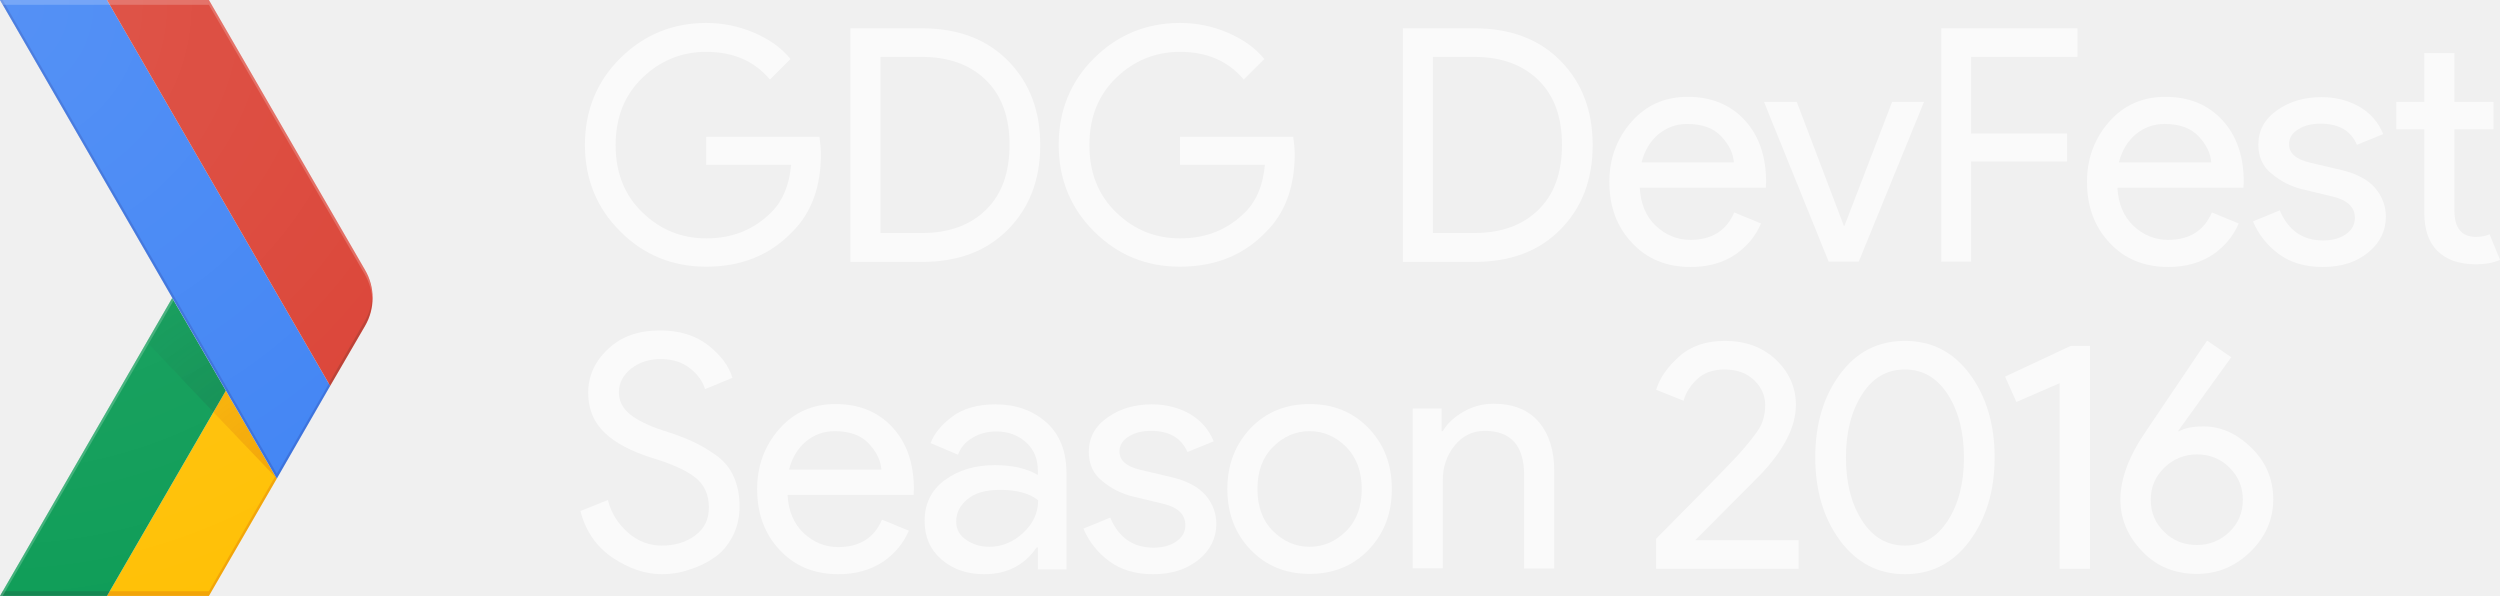
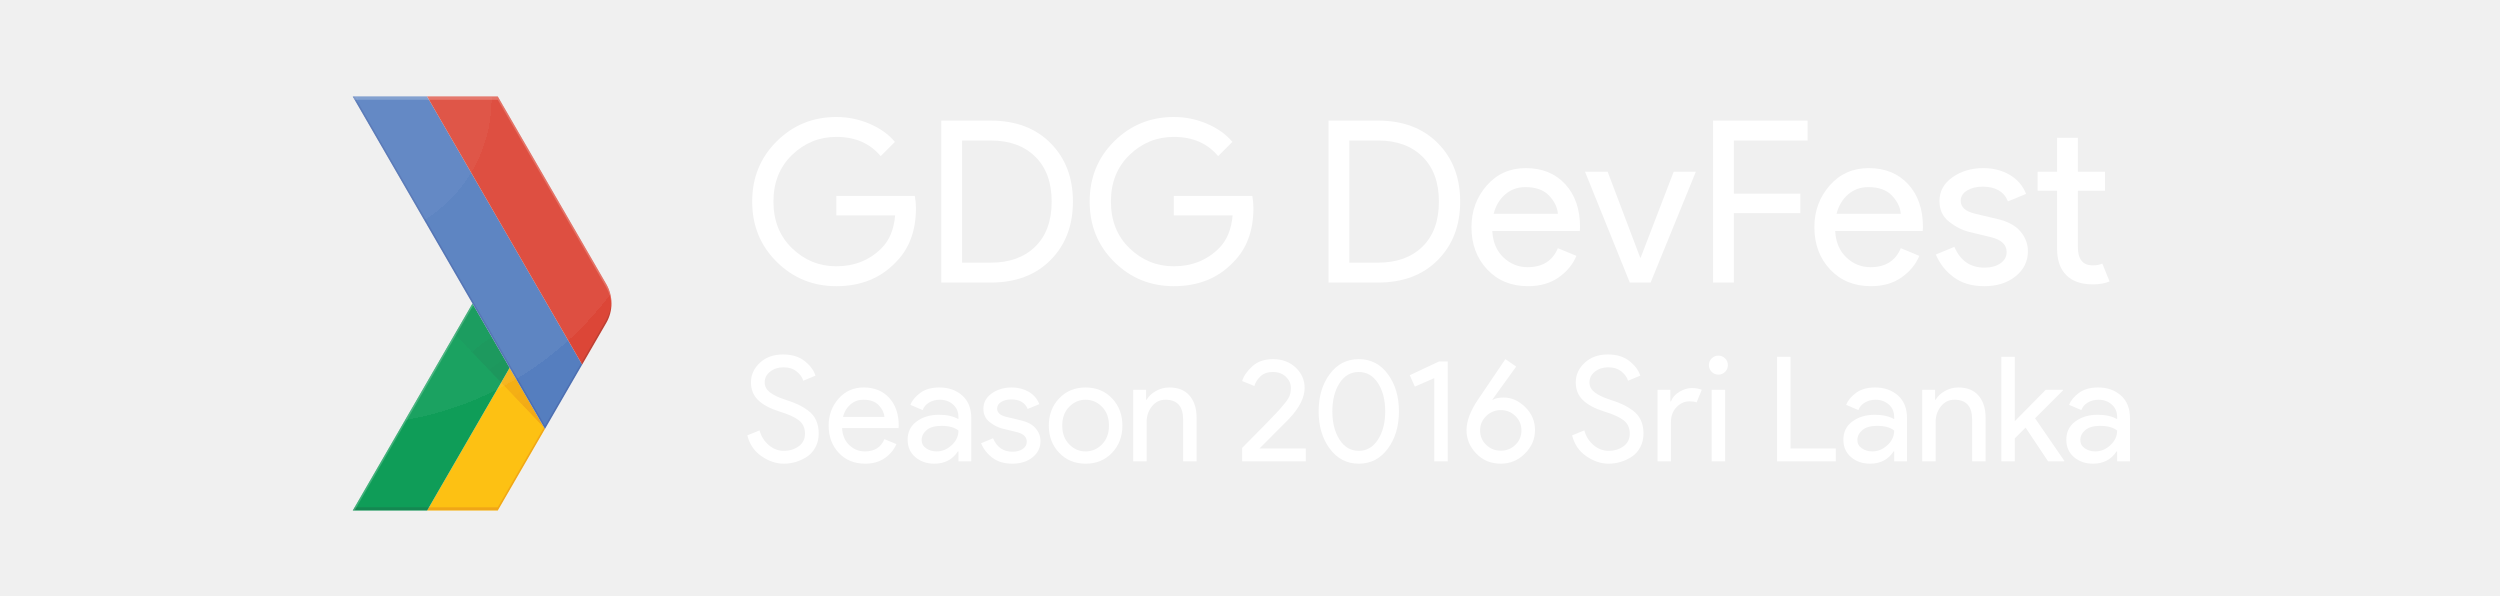
- <svg xmlns="http://www.w3.org/2000/svg" id="Layer_4" viewBox="0 0 839 200">
-   <style>.st0{fill:none;} .st1{fill:#FFC107;} .st2{fill:#0F9D58;} .st3{opacity:0.2;fill:#BF360C;enable-background:new ;} .st4{opacity:0.2;fill:#263238;enable-background:new ;} .st5{opacity:0.2;fill:#FFFFFF;enable-background:new ;} .st6{fill:url(#XMLID_126_);} .st7{fill:url(#XMLID_127_);} .st8{fill:#4285F4;} .st9{fill:#DB4437;} .st10{opacity:0.2;fill:#1A237E;enable-background:new ;} .st11{opacity:0.2;fill:#3E2723;enable-background:new ;} .st12{fill:url(#XMLID_128_);} .st13{fill:#FAFAFA;}</style>
-   <g id="XMLID_60_">
-     <g id="XMLID_61_">
-       <g id="XMLID_62_">
-         <path id="XMLID_106_" class="st0" d="M122.5 90.6L70.1 0H0l57.8 100L0 200h70.1l52.4-90.6c3.3-5.8 3.3-13 0-18.8z" />
-         <path id="XMLID_105_" class="st1" d="M92.4 159.8l-16.6-28.7L35.9 200h34.2l22.8-39.4z" />
-         <path id="XMLID_104_" class="st0" d="M122.5 90.6L70.1 0H0l57.8 100L0 200h70.1l52.4-90.6c3.3-5.8 3.3-13 0-18.8z" />
-         <path id="XMLID_103_" class="st2" d="M57.8 100l18 31.1L35.9 200H0z" />
-         <path id="XMLID_102_" class="st0" d="M122.5 90.6L70.1 0H0l57.8 100L0 200h70.1l52.4-90.6c3.3-5.8 3.3-13 0-18.8z" />
-         <path id="XMLID_101_" class="st3" d="M70.1 198.4H36.8l-.9 1.6h34.2l22.8-39.4-.5-.8z" />
-         <path id="XMLID_100_" class="st0" d="M122.5 90.6L70.1 0H0l57.8 100L0 200h70.1l52.4-90.6c3.3-5.8 3.3-13 0-18.8z" />
-         <path id="XMLID_99_" class="st4" d="M.9 198.4L0 200h35.9l.9-1.6z" />
-         <path id="XMLID_98_" class="st0" d="M122.5 90.6L70.1 0H0l57.8 100L0 200h70.1l52.4-90.6c3.3-5.8 3.3-13 0-18.8z" />
-         <path id="XMLID_96_" class="st5" d="M0 200h.9l57.4-99.2-.5-.8z" />
-         <path id="XMLID_94_" class="st0" d="M122.5 90.6L70.1 0H0l57.8 100L0 200h70.1l52.4-90.6c3.3-5.8 3.3-13 0-18.8z" />
-         <radialGradient id="XMLID_126_" cx="92.62" cy="2707.501" r="69.162" gradientTransform="matrix(1 0 0 -1 0 2867.46)" gradientUnits="userSpaceOnUse">
-           <stop offset="0" stop-color="#BF360C" stop-opacity=".2" />
-           <stop offset="1" stop-color="#BF360C" stop-opacity=".02" />
-         </radialGradient>
-         <path id="XMLID_92_" class="st6" d="M92.9 160.6l-17.1-29.5-4.2 7.2z" />
-         <path id="XMLID_90_" class="st0" d="M122.5 90.6L70.1 0H0l57.8 100L0 200h70.1l52.4-90.6c3.3-5.8 3.3-13 0-18.8z" />
-         <radialGradient id="XMLID_127_" cx="92.423" cy="2707.063" r="69.723" gradientTransform="matrix(1 0 0 -1 0 2867.46)" gradientUnits="userSpaceOnUse">
-           <stop offset="0" stop-color="#263238" stop-opacity=".2" />
-           <stop offset="1" stop-color="#263238" stop-opacity=".02" />
-         </radialGradient>
-         <path id="XMLID_89_" class="st7" d="M71.6 138.3l4.2-7.2-18-31.1-8.5 14.8z" />
-         <path id="XMLID_88_" class="st0" d="M122.5 90.6L70.1 0H0l57.8 100L0 200h70.1l52.4-90.6c3.3-5.8 3.3-13 0-18.8z" />
-         <g id="XMLID_85_">
-           <g id="XMLID_86_">
-             <path id="XMLID_87_" class="st8" d="M35.9 0H0l92.9 160.6 17.9-31.1z" />
-           </g>
+ <svg xmlns="http://www.w3.org/2000/svg" xmlns:xlink="http://www.w3.org/1999/xlink" version="1.1" id="Layer_1" x="0px" y="0px" width="839px" height="200px" viewBox="0 0 839 200" enable-background="new 0 0 839 200" xml:space="preserve">
+   <g>
+     <defs>
+       <path id="SVGID_1_" d="M118.376,32.396l40.183,69.469l-40.183,69.47h48.681l36.406-62.957c2.334-4.027,2.334-8.999,0-13.025    l-36.406-62.956H118.376z" />
+     </defs>
+     <clipPath id="SVGID_2_">
+       <use xlink:href="#SVGID_1_" overflow="visible" />
+     </clipPath>
+     <polygon clip-path="url(#SVGID_2_)" fill="#FDC113" points="182.579,143.403 171.042,123.443 143.341,171.334 167.057,171.334    182.895,143.945  " />
+     <polygon clip-path="url(#SVGID_2_)" fill="#0F9D58" points="158.559,101.864 171.042,123.443 143.341,171.334 118.376,171.334  " />
+     <g clip-path="url(#SVGID_2_)">
+       <defs>
+         <rect id="SVGID_3_" x="-20.496" y="-142.652" width="750.489" height="486.279" />
+       </defs>
+       <clipPath id="SVGID_4_">
+         <use xlink:href="#SVGID_3_" overflow="visible" />
+       </clipPath>
+       <g opacity="0.2" clip-path="url(#SVGID_4_)" enable-background="new    ">
+         <g>
+           <defs>
+             <rect id="SVGID_5_" x="143.341" y="143.403" width="39.553" height="27.931" />
+           </defs>
+           <clipPath id="SVGID_6_">
+             <use xlink:href="#SVGID_5_" overflow="visible" />
+           </clipPath>
+           <polygon clip-path="url(#SVGID_6_)" fill="#BE3B26" points="167.057,170.247 143.97,170.247 143.341,171.334 167.057,171.334       182.895,143.945 182.579,143.403     " />
        </g>
-         <path id="XMLID_84_" class="st0" d="M122.5 90.6L70.1 0H0l57.8 100L0 200h70.1l52.4-90.6c3.3-5.8 3.3-13 0-18.8z" />
-         <path id="XMLID_83_" class="st9" d="M122.5 109.4c3.4-5.8 3.4-13 0-18.8L70.1 0H35.9l74.9 129.5 11.7-20.1z" />
-         <path id="XMLID_82_" class="st0" d="M122.5 90.6L70.1 0H0l57.8 100L0 200h70.1l52.4-90.6c3.3-5.8 3.3-13 0-18.8z" />
-         <path id="XMLID_71_" class="st10" d="M110.8 129.5l-.4-.8L92.9 159 .9 0H0l92.9 160.6 17.9-31.1z" />
-         <path id="XMLID_69_" class="st0" d="M122.5 90.6L70.1 0H0l57.8 100L0 200h70.1l52.4-90.6c3.3-5.8 3.3-13 0-18.8z" />
-         <path id="XMLID_67_" class="st5" d="M70.1 1.6l52.4 90.6c1.5 2.7 2.3 5.6 2.5 8.6.1-3.5-.7-7-2.5-10.2L70.1 0H0l.9 1.6h69.2z" />
-         <path id="XMLID_66_" class="st0" d="M122.5 90.6L70.1 0H0l57.8 100L0 200h70.1l52.4-90.6c3.3-5.8 3.3-13 0-18.8z" />
-         <path id="XMLID_65_" class="st11" d="M110.8 129.5l11.6-20.1c1.8-3.1 2.6-6.7 2.5-10.2-.1 3-.9 5.9-2.5 8.6l-12.1 20.9.5.8z" />
-         <path id="XMLID_64_" class="st0" d="M122.5 90.6L70.1 0H0l57.8 100L0 200h70.1l52.4-90.6c3.3-5.8 3.3-13 0-18.8z" />
-         <radialGradient id="XMLID_128_" cx="-1.563" cy="2865.898" r="209.922" gradientTransform="matrix(1 0 0 -1 0 2867.46)" gradientUnits="userSpaceOnUse">
-           <stop offset="0" stop-color="#FFF" stop-opacity=".1" />
-           <stop offset="1" stop-color="#FFF" stop-opacity="0" />
-         </radialGradient>
-         <path id="XMLID_63_" class="st12" d="M122.5 90.6L70.1 0H0l57.8 100L0 200h70.1l52.4-90.6c3.3-5.8 3.3-13 0-18.8z" />
+       </g>
+       <g opacity="0.2" clip-path="url(#SVGID_4_)" enable-background="new    ">
+         <g>
+           <defs>
+             <rect id="SVGID_7_" x="118.376" y="170.247" width="25.594" height="1.087" />
+           </defs>
+           <clipPath id="SVGID_8_">
+             <use xlink:href="#SVGID_7_" overflow="visible" />
+           </clipPath>
+           <polygon clip-path="url(#SVGID_8_)" fill="#273238" points="119.006,170.247 118.376,171.334 143.341,171.334 143.97,170.247           " />
+         </g>
+       </g>
+       <g opacity="0.2" clip-path="url(#SVGID_4_)" enable-background="new    ">
+         <g>
+           <defs>
+             <rect id="SVGID_9_" x="118.376" y="101.864" width="40.497" height="69.47" />
+           </defs>
+           <clipPath id="SVGID_10_">
+             <use xlink:href="#SVGID_9_" overflow="visible" />
+           </clipPath>
+           <polygon clip-path="url(#SVGID_10_)" fill="#FFFFFF" points="118.376,171.334 119.006,171.334 158.873,102.407 158.559,101.864           " />
+         </g>
      </g>
    </g>
+     <g clip-path="url(#SVGID_2_)">
+       <defs>
+         <polygon id="SVGID_11_" points="182.895,143.945 182.895,143.945 171.042,123.443 168.132,128.47    " />
+       </defs>
+       <clipPath id="SVGID_12_">
+         <use xlink:href="#SVGID_11_" overflow="visible" />
+       </clipPath>
+       <defs>
+         <filter id="Adobe_OpacityMaskFilter" filterUnits="userSpaceOnUse" x="168.132" y="123.443" width="14.762" height="20.502">
+           <feColorMatrix type="matrix" values="1 0 0 0 0  0 1 0 0 0  0 0 1 0 0  0 0 0 1 0" />
+         </filter>
+       </defs>
+       <mask maskUnits="userSpaceOnUse" x="168.132" y="123.443" width="14.762" height="20.502" id="SVGID_13_">
+         <g filter="url(#Adobe_OpacityMaskFilter)">
+           <radialGradient id="SVGID_14_" cx="72.228" cy="324.088" r="1.045" gradientTransform="matrix(44.2635 0 0 44.2635 -3014.344 -14201.688)" gradientUnits="userSpaceOnUse">
+             <stop offset="0" style="stop-color:#333333" />
+             <stop offset="1" style="stop-color:#050505" />
+           </radialGradient>
+           <rect x="168.132" y="123.443" clip-path="url(#SVGID_12_)" fill="url(#SVGID_14_)" width="14.762" height="20.502" />
+         </g>
+       </mask>
+       <radialGradient id="SVGID_15_" cx="72.227" cy="324.09" r="1.113" gradientTransform="matrix(44.2635 0 0 44.2635 -3014.281 -14201.812)" gradientUnits="userSpaceOnUse">
+         <stop offset="0" style="stop-color:#BE3B26" />
+         <stop offset="1" style="stop-color:#BE3B26" />
+       </radialGradient>
+       <rect x="168.132" y="123.443" clip-path="url(#SVGID_12_)" mask="url(#SVGID_13_)" fill="url(#SVGID_15_)" width="14.762" height="20.502" />
+     </g>
+     <g clip-path="url(#SVGID_2_)">
+       <defs>
+         <polygon id="SVGID_16_" points="168.132,128.47 171.042,123.443 158.559,101.864 152.599,112.176    " />
+       </defs>
+       <clipPath id="SVGID_17_">
+         <use xlink:href="#SVGID_16_" overflow="visible" />
+       </clipPath>
+       <defs>
+         <filter id="Adobe_OpacityMaskFilter_1_" filterUnits="userSpaceOnUse" x="152.599" y="101.864" width="18.443" height="26.605">
+           <feColorMatrix type="matrix" values="1 0 0 0 0  0 1 0 0 0  0 0 1 0 0  0 0 0 1 0" />
+         </filter>
+       </defs>
+       <mask maskUnits="userSpaceOnUse" x="152.599" y="101.864" width="18.443" height="26.605" id="SVGID_18_">
+         <g filter="url(#Adobe_OpacityMaskFilter_1_)">
+           <radialGradient id="SVGID_19_" cx="72.24" cy="324.086" r="1.084" gradientTransform="matrix(44.6228 0 0 44.6228 -3040.938 -14317.812)" gradientUnits="userSpaceOnUse">
+             <stop offset="0" style="stop-color:#333333" />
+             <stop offset="1" style="stop-color:#050505" />
+           </radialGradient>
+           <rect x="152.599" y="101.864" clip-path="url(#SVGID_17_)" fill="url(#SVGID_19_)" width="18.443" height="26.605" />
+         </g>
+       </mask>
+       <radialGradient id="SVGID_20_" cx="72.241" cy="324.088" r="1.086" gradientTransform="matrix(44.6228 0 0 44.6228 -3040.969 -14317.844)" gradientUnits="userSpaceOnUse">
+         <stop offset="0" style="stop-color:#273238" />
+         <stop offset="1" style="stop-color:#273238" />
+       </radialGradient>
+       <rect x="152.599" y="101.864" clip-path="url(#SVGID_17_)" mask="url(#SVGID_18_)" fill="url(#SVGID_20_)" width="18.443" height="26.605" />
+     </g>
+     <polygon clip-path="url(#SVGID_2_)" fill="#557EBF" points="143.341,32.396 118.376,32.396 182.895,143.945 195.366,122.379    195.377,122.359  " />
+     <g clip-path="url(#SVGID_2_)">
+       <defs>
+         <rect id="SVGID_21_" x="-20.496" y="-142.652" width="750.489" height="486.279" />
+       </defs>
+       <clipPath id="SVGID_22_">
+         <use xlink:href="#SVGID_21_" overflow="visible" />
+       </clipPath>
+       <path clip-path="url(#SVGID_22_)" fill="#DC4637" d="M203.463,108.377c2.334-4.027,2.334-8.999,0-13.025l-36.406-62.956h-23.716    l52.036,89.964L203.463,108.377z" />
+       <g opacity="0.2" clip-path="url(#SVGID_22_)" enable-background="new    ">
+         <g>
+           <defs>
+             <rect id="SVGID_23_" x="118.376" y="32.396" width="77.001" height="111.55" />
+           </defs>
+           <clipPath id="SVGID_24_">
+             <use xlink:href="#SVGID_23_" overflow="visible" />
+           </clipPath>
+           <polygon clip-path="url(#SVGID_24_)" fill="#2D3079" points="195.377,122.359 195.062,121.827 182.895,142.859 119.006,32.396       118.376,32.396 182.895,143.945 195.366,122.379     " />
+         </g>
+       </g>
+       <g opacity="0.2" clip-path="url(#SVGID_22_)" enable-background="new    ">
+         <g>
+           <defs>
+             <rect id="SVGID_25_" x="118.376" y="32.396" width="86.813" height="70.012" />
+           </defs>
+           <clipPath id="SVGID_26_">
+             <use xlink:href="#SVGID_25_" overflow="visible" />
+           </clipPath>
+           <path clip-path="url(#SVGID_26_)" fill="#FFFFFF" d="M167.057,33.482l36.406,62.955c1.074,1.856,1.629,3.906,1.715,5.97      c0.097-2.432-0.455-4.886-1.715-7.056l-36.406-62.956h-48.681l0.63,1.087H167.057z" />
+         </g>
+       </g>
+       <g opacity="0.2" clip-path="url(#SVGID_22_)" enable-background="new    ">
+         <g>
+           <defs>
+             <rect id="SVGID_27_" x="195.062" y="101.321" width="10.127" height="21.038" />
+           </defs>
+           <clipPath id="SVGID_28_">
+             <use xlink:href="#SVGID_27_" overflow="visible" />
+           </clipPath>
+           <path clip-path="url(#SVGID_28_)" fill="#3F2723" d="M195.377,122.359l8.086-13.982c1.261-2.17,1.813-4.624,1.715-7.056      c-0.086,2.063-0.641,4.113-1.715,5.97l-8.401,14.536L195.377,122.359z" />
+         </g>
+       </g>
+     </g>
+     <defs>
+       <filter id="Adobe_OpacityMaskFilter_2_" filterUnits="userSpaceOnUse" x="118.376" y="32.396" width="87.421" height="138.938">
+         <feColorMatrix type="matrix" values="1 0 0 0 0  0 1 0 0 0  0 0 1 0 0  0 0 0 1 0" />
+       </filter>
+     </defs>
+     <mask maskUnits="userSpaceOnUse" x="118.376" y="32.396" width="87.421" height="138.938" id="SVGID_29_">
+       <g filter="url(#Adobe_OpacityMaskFilter_2_)">
+         <radialGradient id="SVGID_30_" cx="73.377" cy="323.964" r="1.086" gradientTransform="matrix(134.3503 0 0 134.3503 -9741 -43491.25)" gradientUnits="userSpaceOnUse">
+           <stop offset="0" style="stop-color:#1A1A1A" />
+           <stop offset="1" style="stop-color:#000000" />
+         </radialGradient>
+         <rect x="118.376" y="32.396" clip-path="url(#SVGID_2_)" fill="url(#SVGID_30_)" width="87.421" height="138.938" />
+       </g>
+     </mask>
+     <radialGradient id="SVGID_31_" cx="73.377" cy="323.964" r="1.086" gradientTransform="matrix(134.3503 0 0 134.3503 -9741 -43491.25)" gradientUnits="userSpaceOnUse">
+       <stop offset="0" style="stop-color:#FFFFFF" />
+       <stop offset="1" style="stop-color:#FFFFFF" />
+     </radialGradient>
+     <rect x="118.376" y="32.396" clip-path="url(#SVGID_2_)" mask="url(#SVGID_29_)" fill="url(#SVGID_31_)" width="87.421" height="138.938" />
  </g>
-   <g id="XMLID_7_">
-     <path id="XMLID_2_" class="st13" d="M275.5 51.8c0 10.9-3.2 19.7-9.7 26.1-7.4 7.7-17 11.6-28.8 11.6-11.3 0-20.9-3.9-28.8-11.8-7.9-7.8-11.9-17.6-11.9-29.1s4-21.3 11.9-29.1c7.9-7.8 17.5-11.8 28.8-11.8 5.6 0 11 1.1 16.1 3.3 5.1 2.2 9.2 5.1 12.2 8.8l-6.9 6.9c-5.2-6.2-12.3-9.3-21.4-9.3-8.2 0-15.4 2.9-21.4 8.7-6 5.8-9 13.3-9 22.6s3 16.8 9 22.6c6 5.8 13.1 8.7 21.4 8.7 8.8 0 16-2.9 21.9-8.8 3.8-3.8 6-9.1 6.6-15.9H237v-9.4h38c.3 2.1.5 4 .5 5.9z" />
-     <path id="XMLID_4_" class="st13" d="M285.4 87.8V9.5h24c12 0 21.7 3.6 28.9 10.9 7.2 7.3 10.8 16.7 10.8 28.3s-3.6 21-10.8 28.3c-7.2 7.3-16.8 10.9-28.9 10.9h-24zm10.1-9.6h13.9c9 0 16.2-2.6 21.5-7.8 5.3-5.2 7.9-12.4 7.9-21.8 0-9.3-2.6-16.5-7.9-21.7-5.3-5.2-12.5-7.8-21.5-7.8h-13.9v59.1z" />
-     <path id="XMLID_8_" class="st13" d="M434.5 51.8c0 10.9-3.2 19.7-9.7 26.1-7.4 7.7-17 11.6-28.8 11.6-11.3 0-20.9-3.9-28.8-11.8-7.9-7.8-11.9-17.6-11.9-29.1s4-21.3 11.9-29.1c7.9-7.8 17.5-11.8 28.8-11.8 5.6 0 11 1.1 16.1 3.3 5.1 2.2 9.2 5.1 12.2 8.8l-6.9 6.9c-5.2-6.2-12.3-9.3-21.4-9.3-8.2 0-15.4 2.9-21.4 8.7-6 5.8-9 13.3-9 22.6s3 16.8 9 22.6c6 5.8 13.1 8.7 21.4 8.7 8.8 0 16-2.9 21.9-8.8 3.8-3.8 6-9.1 6.6-15.9H396v-9.4h38c.3 2.1.5 4 .5 5.9z" />
-     <path id="XMLID_10_" class="st13" d="M470.8 87.8V9.5h24c12 0 21.7 3.6 28.9 10.9 7.2 7.3 10.8 16.7 10.8 28.3s-3.6 21-10.8 28.3c-7.2 7.3-16.8 10.9-28.9 10.9h-24zm10.1-9.6h13.9c9 0 16.2-2.6 21.5-7.8 5.3-5.2 7.9-12.4 7.9-21.8 0-9.3-2.6-16.5-7.9-21.7-5.3-5.2-12.5-7.8-21.5-7.8h-13.9v59.1z" />
-     <path id="XMLID_13_" class="st13" d="M567.4 89.6c-8.1 0-14.7-2.7-19.7-8.1-5.1-5.4-7.6-12.2-7.6-20.5 0-7.8 2.5-14.5 7.4-20.1 4.9-5.6 11.2-8.4 18.9-8.4 7.9 0 14.3 2.6 19.1 7.8 4.8 5.2 7.2 12.1 7.2 20.8l-.1 1.9h-42.3c.3 5.4 2.1 9.7 5.4 12.8 3.3 3.1 7.2 4.7 11.6 4.7 7.2 0 12.1-3.1 14.7-9.2l9 3.7c-1.8 4.2-4.6 7.6-8.6 10.4-4.2 2.8-9.1 4.2-15 4.2zm14.5-35c-.2-3.1-1.6-6-4.2-8.8-2.6-2.8-6.4-4.2-11.5-4.2-3.7 0-6.9 1.2-9.7 3.5-2.7 2.3-4.6 5.5-5.6 9.4h31z" />
-     <path id="XMLID_16_" class="st13" d="M613.7 87.8L592 34.2h11l15.8 41.6h.2l16-41.6h10.7l-21.9 53.6h-10.1z" />
-     <path id="XMLID_18_" class="st13" d="M661.6 87.8h-10.1V9.5h45.7v9.6h-35.7v25.7h32.2v9.4h-32.2v33.6z" />
-     <path id="XMLID_20_" class="st13" d="M727.7 89.6c-8.1 0-14.7-2.7-19.7-8.1-5.1-5.4-7.6-12.2-7.6-20.5 0-7.8 2.5-14.5 7.4-20.1 4.9-5.6 11.2-8.4 18.9-8.4 7.9 0 14.3 2.6 19.1 7.8 4.8 5.2 7.2 12.1 7.2 20.8l-.1 1.9h-42.3c.3 5.4 2.1 9.7 5.4 12.8 3.3 3.1 7.2 4.7 11.6 4.7 7.2 0 12.1-3.1 14.7-9.2l9 3.7c-1.8 4.2-4.6 7.6-8.6 10.4-4.3 2.8-9.2 4.2-15 4.2zm14.4-35c-.2-3.1-1.6-6-4.2-8.8-2.6-2.8-6.4-4.2-11.5-4.2-3.7 0-6.9 1.2-9.7 3.5-2.7 2.3-4.6 5.5-5.6 9.4h31z" />
-     <path id="XMLID_27_" class="st13" d="M779.5 89.6c-6 0-10.9-1.5-14.8-4.4-3.9-2.9-6.8-6.6-8.6-10.9l9-3.7c2.8 6.7 7.7 10.1 14.5 10.1 3.1 0 5.7-.7 7.7-2.1 2-1.4 3-3.2 3-5.5 0-3.5-2.4-5.9-7.3-7.1l-10.8-2.6c-3.4-.9-6.7-2.5-9.7-5-3.1-2.4-4.6-5.7-4.6-9.9 0-4.7 2.1-8.6 6.3-11.5 4.2-3 9.2-4.4 14.9-4.4 4.7 0 9 1.1 12.7 3.2 3.7 2.2 6.4 5.2 8 9.2l-8.8 3.6c-2-4.7-6.1-7.1-12.2-7.1-3 0-5.5.6-7.5 1.9-2 1.2-3.1 2.9-3.1 5 0 3.1 2.4 5.1 7.1 6.2l10.6 2.5c5 1.2 8.8 3.2 11.2 6 2.4 2.8 3.6 6.1 3.6 9.6 0 4.8-2 8.8-5.9 12-4 3.3-9.1 4.9-15.3 4.9z" />
-     <path id="XMLID_29_" class="st13" d="M830.9 88.7c-5.6 0-9.9-1.5-12.9-4.5s-4.4-7.2-4.4-12.7V43.4h-9.4v-9.2h9.4V17.8h10.1v16.4h13.1v9.2h-13.1v27.3c0 5.8 2.4 8.8 7.2 8.8 1.8 0 3.4-.3 4.6-.9l3.5 8.6c-2.2 1-4.9 1.5-8.1 1.5z" />
-     <path id="XMLID_31_" class="st13" d="M222.2 192.7c-5.7 0-11.2-1.9-16.7-5.6-5.4-3.7-9-8.9-10.7-15.6l9.2-3.7c1.1 4.3 3.3 7.9 6.7 10.9 3.4 3 7.2 4.4 11.4 4.4 4.4 0 8.1-1.1 11.2-3.4 3.1-2.3 4.6-5.4 4.6-9.4 0-4.4-1.6-7.7-4.6-10.1-3.1-2.4-8-4.6-14.7-6.6-6.9-2.2-12.2-5-15.8-8.5-3.6-3.5-5.4-7.9-5.4-13.3 0-5.6 2.2-10.5 6.7-14.7 4.4-4.2 10.2-6.2 17.4-6.2 6.6 0 12 1.7 16.2 5 4.2 3.3 6.9 6.9 8.1 10.9l-9.2 3.8c-.7-2.5-2.3-4.8-4.9-6.9-2.6-2.1-5.9-3.2-10-3.2-3.9 0-7.2 1.1-9.9 3.2-2.7 2.2-4.1 4.8-4.1 8 0 2.9 1.3 5.4 3.8 7.4s6.2 3.8 11.1 5.4c3.9 1.2 7.1 2.4 9.7 3.6 2.6 1.2 5.2 2.7 7.9 4.6 2.7 1.9 4.7 4.3 6 7.2 1.3 2.9 2 6.2 2 10s-.8 7.2-2.4 10.2c-1.6 3-3.6 5.4-6.2 7.1-2.6 1.8-5.4 3.1-8.4 4-2.8 1-5.9 1.5-9 1.5z" />
-     <path id="XMLID_33_" class="st13" d="M281.4 192.7c-8.1 0-14.7-2.7-19.7-8.1-5.1-5.4-7.6-12.2-7.6-20.5 0-7.8 2.5-14.5 7.4-20.1 4.9-5.6 11.2-8.4 18.9-8.4 7.9 0 14.3 2.6 19.1 7.8 4.8 5.2 7.2 12.1 7.2 20.8l-.1 1.9h-42.3c.3 5.4 2.1 9.7 5.4 12.8 3.3 3.1 7.2 4.7 11.6 4.7 7.2 0 12.1-3.1 14.7-9.2l9 3.7c-1.8 4.2-4.6 7.6-8.6 10.4-4.3 2.8-9.2 4.2-15 4.2zm14.4-35c-.2-3.1-1.6-6-4.2-8.8-2.6-2.8-6.4-4.2-11.5-4.2-3.7 0-6.9 1.2-9.7 3.5-2.7 2.3-4.6 5.5-5.6 9.4h31z" />
-     <path id="XMLID_36_" class="st13" d="M330.3 192.7c-5.7 0-10.4-1.6-14.3-4.9-3.8-3.3-5.7-7.6-5.7-13 0-5.8 2.3-10.4 6.8-13.7 4.5-3.3 10.1-5 16.7-5 5.9 0 10.8 1.1 14.5 3.3v-1.5c0-3.9-1.3-7.1-4-9.5-2.7-2.4-6-3.6-10-3.6-2.9 0-5.6.7-7.9 2.1-2.4 1.4-4 3.3-4.9 5.7l-9.2-3.9c1.2-3.2 3.7-6.2 7.3-8.9 3.6-2.7 8.5-4.1 14.4-4.1 6.9 0 12.5 2 17.1 6 4.5 4 6.8 9.7 6.8 17v32.4h-9.6v-7.4h-.4c-4 5.9-9.9 9-17.6 9zm1.7-9.2c4.2 0 7.9-1.5 11.3-4.6 3.4-3.1 5.1-6.8 5.1-11-2.8-2.3-7.1-3.5-12.8-3.5-4.9 0-8.6 1.1-11 3.2-2.5 2.1-3.7 4.6-3.7 7.4 0 2.6 1.1 4.7 3.4 6.2 2.2 1.5 4.7 2.3 7.7 2.3z" />
-     <path id="XMLID_39_" class="st13" d="M387 192.7c-6 0-10.9-1.5-14.8-4.4-3.9-2.9-6.8-6.6-8.6-10.9l9-3.7c2.8 6.7 7.7 10.1 14.5 10.1 3.1 0 5.7-.7 7.7-2.1 2-1.4 3-3.2 3-5.5 0-3.5-2.4-5.9-7.3-7.1l-10.8-2.6c-3.4-.9-6.7-2.5-9.7-5-3.1-2.4-4.6-5.7-4.6-9.9 0-4.7 2.1-8.6 6.3-11.5 4.2-3 9.2-4.4 14.9-4.4 4.7 0 9 1.1 12.7 3.2 3.7 2.2 6.4 5.2 8 9.2l-8.8 3.6c-2-4.7-6.1-7.1-12.2-7.1-3 0-5.5.6-7.5 1.9-2 1.2-3.1 2.9-3.1 5 0 3.1 2.4 5.1 7.1 6.2l10.6 2.5c5 1.2 8.7 3.2 11.2 6 2.4 2.8 3.6 6.1 3.6 9.6 0 4.8-2 8.8-5.9 12-4.1 3.3-9.1 4.9-15.3 4.9z" />
-     <path id="XMLID_41_" class="st13" d="M419.7 143.7c5.2-5.4 11.8-8.1 19.8-8.1s14.6 2.7 19.8 8.1c5.2 5.4 7.8 12.2 7.8 20.4s-2.6 15-7.8 20.4c-5.2 5.4-11.8 8.1-19.8 8.1s-14.6-2.7-19.8-8.1c-5.2-5.4-7.8-12.2-7.8-20.4 0-8.1 2.6-14.9 7.8-20.4zm7.5 34.5c3.5 3.5 7.6 5.3 12.3 5.3 4.7 0 8.8-1.8 12.3-5.3s5.2-8.2 5.2-14.1c0-5.8-1.7-10.5-5.2-14.1-3.5-3.5-7.6-5.3-12.3-5.3-4.7 0-8.8 1.8-12.3 5.3s-5.2 8.2-5.2 14.1 1.7 10.6 5.2 14.1z" />
-     <path id="XMLID_44_" class="st13" d="M483.8 137.3v7.4h.4c1.5-2.6 3.8-4.7 6.9-6.5 3.1-1.8 6.5-2.7 10.1-2.7 6.6 0 11.7 2 15.2 6.1s5.2 9.6 5.2 16.4v32.8h-10.1v-31.3c0-9.9-4.4-14.9-13.2-14.9-4.2 0-7.5 1.7-10.2 5-2.6 3.3-3.9 7.2-3.9 11.5v29.6h-10.1v-53.6h9.7z" />
-     <path id="XMLID_46_" class="st13" d="M603.5 190.9h-47.7v-10.1c14.3-14.4 23.4-23.7 27.5-28.1 3.6-4 6-7.1 7.2-9.1 1.2-2.1 1.9-4.6 1.9-7.7 0-3.1-1.2-5.9-3.7-8.3-2.5-2.4-5.8-3.6-10-3.6-3.8 0-6.9 1.1-9.2 3.3-2.3 2.2-3.8 4.6-4.5 7.2l-9.2-3.7c1.2-3.9 3.8-7.7 7.8-11.2 3.9-3.5 9-5.2 15.3-5.2 6.9 0 12.6 2.1 17.1 6.3 4.4 4.2 6.7 9.3 6.7 15.2 0 7.3-4 15.1-11.9 23.4l-21.9 22h34.7v9.6z" />
-     <path id="XMLID_48_" class="st13" d="M661.1 181.4c-5.5 7.5-12.8 11.3-21.8 11.3s-16.2-3.8-21.8-11.3c-5.5-7.5-8.3-16.8-8.3-27.9 0-11.2 2.8-20.5 8.3-27.9 5.5-7.5 12.8-11.2 21.8-11.2s16.2 3.7 21.8 11.2c5.5 7.5 8.3 16.8 8.3 27.9 0 11.1-2.8 20.4-8.3 27.9zm-21.8 1.7c6 0 10.8-2.8 14.4-8.4 3.6-5.6 5.4-12.6 5.4-21.1 0-8.5-1.8-15.6-5.4-21.2-3.6-5.6-8.4-8.4-14.4-8.4-6.1 0-10.9 2.8-14.4 8.4-3.6 5.6-5.4 12.6-5.4 21.2 0 8.5 1.8 15.5 5.4 21.1 3.6 5.6 8.4 8.4 14.4 8.4z" />
-     <path id="XMLID_51_" class="st13" d="M701.3 190.9h-10.1v-62.3l-14.5 6.3-3.8-8.5 22-10.3h6.5v74.8z" />
-     <path id="XMLID_53_" class="st13" d="M739.5 143.1c5.8 0 11.2 2.4 16.1 7.2 4.9 4.8 7.3 10.6 7.3 17.3 0 6.6-2.5 12.5-7.6 17.5s-11.1 7.5-18 7.5c-7.4 0-13.6-2.5-18.4-7.6-4.9-5.1-7.3-10.9-7.3-17.4 0-6.9 2.9-14.7 8.8-23.2l20.3-30.1 8.1 5.6-17.8 24.7.2.2c1.8-1.1 4.5-1.7 8.3-1.7zm-2.2 39.8c4.2 0 7.9-1.5 10.9-4.4 3-2.9 4.5-6.5 4.5-10.8 0-4.2-1.5-7.8-4.5-10.8-3-3-6.7-4.4-10.9-4.4s-7.9 1.5-10.9 4.4c-3.1 3-4.6 6.5-4.6 10.8 0 4.3 1.5 7.9 4.5 10.8 3 3 6.7 4.4 11 4.4z" />
+   <g>
+     <path fill="#FFFFFF" d="M307.392,69.853c0,7.591-2.252,13.639-6.756,18.143c-5.112,5.365-11.766,8.046-19.964,8.046   c-7.845,0-14.512-2.72-20.002-8.16c-5.492-5.439-8.236-12.184-8.236-20.23c0-8.047,2.745-14.79,8.236-20.23   c5.491-5.439,12.158-8.16,20.002-8.16c3.896,0,7.616,0.759,11.159,2.277c3.542,1.518,6.376,3.542,8.502,6.073l-4.783,4.782   c-3.594-4.301-8.553-6.452-14.878-6.452c-5.719,0-10.666,2.011-14.84,6.035c-4.175,4.023-6.263,9.249-6.263,15.676   c0,6.427,2.087,11.652,6.263,15.675c4.175,4.023,9.121,6.035,14.84,6.035c6.073,0,11.133-2.024,15.182-6.073   c2.631-2.631,4.149-6.3,4.555-11.007h-19.737v-6.528h26.341C307.265,67.171,307.392,68.537,307.392,69.853z" />
+     <path fill="#FFFFFF" d="M315.893,94.827V40.475h16.625c8.35,0,15.03,2.518,20.041,7.553c5.01,5.036,7.515,11.576,7.515,19.623   c0,8.046-2.505,14.588-7.515,19.623c-5.01,5.036-11.69,7.553-20.041,7.553H315.893z M322.877,88.147h9.641   c6.274,0,11.247-1.796,14.917-5.39c3.669-3.593,5.503-8.628,5.503-15.106c0-6.427-1.834-11.45-5.503-15.068   c-3.67-3.618-8.642-5.428-14.917-5.428h-9.641V88.147z" />
+     <path fill="#FFFFFF" d="M420.648,69.853c0,7.591-2.252,13.639-6.756,18.143c-5.111,5.365-11.766,8.046-19.964,8.046   c-7.845,0-14.512-2.72-20.002-8.16c-5.492-5.439-8.236-12.184-8.236-20.23c0-8.047,2.745-14.79,8.236-20.23   c5.491-5.439,12.158-8.16,20.002-8.16c3.896,0,7.616,0.759,11.159,2.277c3.541,1.518,6.377,3.542,8.502,6.073l-4.783,4.782   c-3.594-4.301-8.552-6.452-14.878-6.452c-5.719,0-10.666,2.011-14.84,6.035c-4.175,4.023-6.263,9.249-6.263,15.676   c0,6.427,2.087,11.652,6.263,15.675c4.175,4.023,9.121,6.035,14.84,6.035c6.073,0,11.134-2.024,15.183-6.073   c2.631-2.631,4.148-6.3,4.555-11.007h-19.737v-6.528h26.341C420.521,67.171,420.648,68.537,420.648,69.853z" />
+     <path fill="#FFFFFF" d="M445.851,94.827V40.475h16.624c8.351,0,15.03,2.518,20.041,7.553c5.01,5.036,7.515,11.576,7.515,19.623   c0,8.046-2.505,14.588-7.515,19.623c-5.011,5.036-11.69,7.553-20.041,7.553H445.851z M452.834,88.147h9.641   c6.274,0,11.247-1.796,14.917-5.39c3.668-3.593,5.503-8.628,5.503-15.106c0-6.427-1.835-11.45-5.503-15.068   c-3.67-3.618-8.643-5.428-14.917-5.428h-9.641V88.147z" />
+     <path fill="#FFFFFF" d="M512.804,96.042c-5.618,0-10.186-1.872-13.702-5.617c-3.518-3.745-5.275-8.476-5.275-14.195   c0-5.415,1.707-10.07,5.123-13.967c3.416-3.896,7.781-5.845,13.095-5.845c5.516,0,9.932,1.797,13.247,5.39   c3.313,3.594,4.972,8.401,4.972,14.423l-0.076,1.291H500.81c0.201,3.746,1.454,6.706,3.758,8.881   c2.302,2.177,4.997,3.264,8.084,3.264c5.011,0,8.4-2.125,10.172-6.376l6.225,2.581c-1.214,2.885-3.214,5.302-5.996,7.25   C520.268,95.067,516.852,96.042,512.804,96.042z M522.823,71.75c-0.151-2.125-1.127-4.149-2.922-6.073   c-1.797-1.922-4.467-2.884-8.009-2.884c-2.581,0-4.82,0.81-6.718,2.429c-1.898,1.62-3.202,3.795-3.91,6.528H522.823z" />
+     <path fill="#FFFFFF" d="M546.963,94.827l-15.03-37.196h7.591l10.932,28.846h0.151l11.083-28.846h7.439l-15.183,37.196H546.963z" />
+     <path fill="#FFFFFF" d="M581.881,94.827h-6.983V40.475h31.73v6.68h-24.747v17.839h22.317v6.528h-22.317V94.827z" />
+     <path fill="#FFFFFF" d="M627.882,96.042c-5.618,0-10.186-1.872-13.702-5.617c-3.518-3.745-5.275-8.476-5.275-14.195   c0-5.415,1.707-10.07,5.123-13.967c3.416-3.896,7.781-5.845,13.095-5.845c5.516,0,9.932,1.797,13.247,5.39   c3.313,3.594,4.972,8.401,4.972,14.423l-0.076,1.291h-29.377c0.201,3.746,1.454,6.706,3.758,8.881   c2.302,2.177,4.997,3.264,8.084,3.264c5.011,0,8.4-2.125,10.172-6.376l6.225,2.581c-1.214,2.885-3.214,5.302-5.996,7.25   C635.346,95.067,631.93,96.042,627.882,96.042z M637.901,71.75c-0.151-2.125-1.127-4.149-2.922-6.073   c-1.797-1.922-4.467-2.884-8.009-2.884c-2.581,0-4.82,0.81-6.718,2.429c-1.898,1.62-3.202,3.795-3.91,6.528H637.901z" />
+     <path fill="#FFFFFF" d="M665.912,96.042c-4.149,0-7.579-1.013-10.285-3.036c-2.708-2.023-4.695-4.555-5.959-7.591l6.225-2.581   c1.974,4.656,5.338,6.983,10.096,6.983c2.176,0,3.959-0.48,5.352-1.442c1.392-0.96,2.088-2.226,2.088-3.795   c0-2.429-1.696-4.073-5.086-4.934l-7.516-1.822c-2.379-0.607-4.63-1.758-6.756-3.454c-2.125-1.695-3.188-3.985-3.188-6.87   c0-3.289,1.454-5.959,4.365-8.009c2.909-2.05,6.363-3.074,10.361-3.074c3.289,0,6.225,0.747,8.806,2.239   c2.581,1.493,4.428,3.632,5.542,6.415l-6.073,2.505c-1.366-3.289-4.201-4.934-8.502-4.934c-2.075,0-3.821,0.431-5.237,1.291   c-1.418,0.861-2.126,2.024-2.126,3.492c0,2.125,1.645,3.568,4.935,4.327l7.363,1.746c3.492,0.81,6.072,2.202,7.743,4.175   c1.67,1.974,2.505,4.201,2.505,6.68c0,3.34-1.366,6.124-4.1,8.35C673.731,94.928,670.213,96.042,665.912,96.042z" />
+     <path fill="#FFFFFF" d="M702.349,95.435c-3.897,0-6.869-1.037-8.919-3.112c-2.05-2.075-3.074-5.01-3.074-8.806V64.007h-6.528   v-6.376h6.528V46.244h6.983v11.387h9.109v6.376h-9.109v18.978c0,4.05,1.67,6.073,5.01,6.073c1.265,0,2.327-0.202,3.188-0.607   l2.43,5.997C706.448,95.104,704.575,95.435,702.349,95.435z" />
+     <path fill="#FFFFFF" d="M263.049,155.611c-2.548,0-5.039-0.833-7.472-2.499c-2.434-1.666-4.026-4.001-4.778-7.007l4.116-1.666   c0.49,1.928,1.495,3.552,3.014,4.875s3.226,1.984,5.12,1.984c1.96,0,3.634-0.515,5.023-1.543c1.388-1.029,2.082-2.426,2.082-4.189   c0-1.96-0.694-3.471-2.082-4.533c-1.389-1.061-3.585-2.049-6.591-2.964c-3.104-0.98-5.456-2.246-7.056-3.798   c-1.601-1.551-2.401-3.535-2.401-5.953c0-2.516,0.996-4.704,2.989-6.566c1.992-1.861,4.589-2.793,7.791-2.793   c2.972,0,5.39,0.743,7.252,2.229c1.862,1.487,3.07,3.111,3.626,4.876l-4.116,1.715c-0.294-1.11-1.021-2.14-2.18-3.087   c-1.16-0.947-2.655-1.421-4.484-1.421c-1.731,0-3.209,0.482-4.434,1.445c-1.225,0.964-1.838,2.164-1.838,3.602   c0,1.307,0.563,2.409,1.69,3.308c1.127,0.898,2.785,1.707,4.974,2.425c1.731,0.557,3.177,1.095,4.336,1.617   c1.159,0.523,2.335,1.218,3.528,2.083c1.192,0.865,2.09,1.943,2.695,3.233c0.604,1.291,0.907,2.785,0.907,4.483   c0,1.699-0.352,3.219-1.054,4.558c-0.703,1.34-1.634,2.4-2.793,3.185c-1.16,0.784-2.41,1.381-3.749,1.789   C265.826,155.406,264.454,155.611,263.049,155.611z" />
+     <path fill="#FFFFFF" d="M290.342,155.611c-3.626,0-6.575-1.208-8.845-3.626c-2.271-2.417-3.405-5.472-3.405-9.163   c0-3.495,1.103-6.5,3.308-9.017c2.205-2.515,5.022-3.772,8.452-3.772c3.561,0,6.411,1.16,8.551,3.479   c2.139,2.32,3.209,5.424,3.209,9.311l-0.049,0.833H282.6c0.13,2.418,0.939,4.329,2.426,5.732c1.486,1.405,3.226,2.107,5.218,2.107   c3.234,0,5.422-1.372,6.566-4.116l4.018,1.666c-0.784,1.862-2.075,3.423-3.871,4.68   C295.16,154.981,292.955,155.611,290.342,155.611z M296.81,139.931c-0.098-1.371-0.727-2.678-1.886-3.92   c-1.16-1.24-2.883-1.861-5.169-1.861c-1.666,0-3.112,0.522-4.337,1.567c-1.225,1.046-2.066,2.45-2.523,4.214H296.81z" />
+     <path fill="#FFFFFF" d="M313.567,155.611c-2.548,0-4.679-0.735-6.395-2.205c-1.715-1.47-2.572-3.413-2.572-5.831   c0-2.613,1.012-4.663,3.038-6.149c2.025-1.486,4.524-2.229,7.497-2.229c2.646,0,4.818,0.49,6.517,1.47v-0.686   c0-1.765-0.604-3.177-1.813-4.239c-1.209-1.061-2.695-1.592-4.459-1.592c-1.307,0-2.491,0.311-3.552,0.931   c-1.062,0.621-1.789,1.47-2.181,2.548l-4.116-1.764c0.555-1.438,1.649-2.769,3.283-3.993c1.633-1.226,3.789-1.838,6.468-1.838   c3.07,0,5.618,0.898,7.644,2.695c2.025,1.797,3.038,4.328,3.038,7.595v14.504h-4.312v-3.332h-0.196   C319.66,154.239,317.03,155.611,313.567,155.611z M314.303,151.495c1.862,0,3.552-0.693,5.071-2.082s2.278-3.03,2.278-4.925   c-1.274-1.045-3.185-1.568-5.733-1.568c-2.189,0-3.839,0.475-4.949,1.421c-1.111,0.948-1.666,2.059-1.666,3.332   c0,1.177,0.506,2.107,1.519,2.793C311.835,151.152,312.996,151.495,314.303,151.495z" />
+     <path fill="#FFFFFF" d="M339.734,155.611c-2.679,0-4.893-0.654-6.64-1.96c-1.748-1.307-3.03-2.94-3.847-4.9l4.018-1.666   c1.274,3.006,3.446,4.508,6.517,4.508c1.404,0,2.556-0.31,3.455-0.931c0.898-0.62,1.348-1.438,1.348-2.45   c0-1.567-1.095-2.629-3.283-3.185l-4.851-1.176c-1.536-0.393-2.989-1.135-4.361-2.229s-2.058-2.573-2.058-4.435   c0-2.123,0.938-3.847,2.817-5.17c1.878-1.323,4.108-1.984,6.688-1.984c2.123,0,4.018,0.482,5.684,1.445   c1.666,0.964,2.858,2.345,3.577,4.141l-3.92,1.617c-0.882-2.123-2.712-3.186-5.488-3.186c-1.34,0-2.467,0.278-3.381,0.833   c-0.915,0.557-1.372,1.308-1.372,2.254c0,1.372,1.061,2.304,3.185,2.793l4.753,1.128c2.254,0.522,3.92,1.421,4.998,2.694   c1.078,1.274,1.617,2.712,1.617,4.313c0,2.155-0.882,3.953-2.646,5.39C344.781,154.893,342.51,155.611,339.734,155.611z" />
+     <path fill="#FFFFFF" d="M355.461,133.684c2.319-2.433,5.275-3.65,8.869-3.65c3.593,0,6.549,1.218,8.869,3.65   c2.319,2.434,3.479,5.48,3.479,9.139c0,3.659-1.16,6.705-3.479,9.139c-2.32,2.434-5.276,3.65-8.869,3.65   c-3.594,0-6.55-1.217-8.869-3.65c-2.32-2.434-3.479-5.479-3.479-9.139C351.982,139.164,353.142,136.117,355.461,133.684z    M358.818,149.118c1.551,1.585,3.389,2.377,5.513,2.377c2.123,0,3.96-0.792,5.512-2.377c1.551-1.584,2.328-3.683,2.328-6.296   s-0.776-4.712-2.328-6.297c-1.552-1.584-3.389-2.376-5.512-2.376c-2.124,0-3.961,0.792-5.513,2.376   c-1.552,1.585-2.328,3.684-2.328,6.297S357.266,147.534,358.818,149.118z" />
+     <path fill="#FFFFFF" d="M384.617,130.817v3.332h0.196c0.653-1.144,1.682-2.115,3.087-2.916c1.404-0.8,2.907-1.2,4.508-1.2   c2.972,0,5.243,0.915,6.811,2.744c1.568,1.83,2.352,4.279,2.352,7.35v14.7h-4.508v-14.014c0-4.442-1.977-6.664-5.929-6.664   c-1.862,0-3.381,0.743-4.557,2.229c-1.176,1.486-1.764,3.209-1.764,5.169v13.279h-4.508v-24.01H384.617z" />
+     <path fill="#FFFFFF" d="M438.222,154.827h-21.364v-4.508c6.402-6.436,10.502-10.633,12.299-12.593   c1.601-1.797,2.679-3.161,3.234-4.092c0.555-0.931,0.833-2.083,0.833-3.455c0-1.403-0.556-2.646-1.666-3.724   c-1.111-1.078-2.597-1.617-4.459-1.617c-1.699,0-3.071,0.499-4.116,1.495c-1.046,0.996-1.715,2.066-2.009,3.209l-4.116-1.666   c0.555-1.764,1.715-3.43,3.479-4.998c1.764-1.567,4.05-2.352,6.859-2.352c3.104,0,5.651,0.947,7.645,2.842   c1.992,1.895,2.988,4.165,2.988,6.811c0,3.268-1.78,6.763-5.341,10.486l-9.8,9.85h15.533V154.827z" />
+     <path fill="#FFFFFF" d="M465.759,150.564c-2.482,3.364-5.732,5.047-9.751,5.047c-4.018,0-7.269-1.683-9.751-5.047   s-3.724-7.529-3.724-12.495c0-4.998,1.241-9.171,3.724-12.52s5.733-5.022,9.751-5.022c4.019,0,7.269,1.674,9.751,5.022   s3.725,7.521,3.725,12.52C469.483,143.035,468.241,147.2,465.759,150.564z M456.008,151.299c2.679,0,4.826-1.257,6.443-3.772   s2.426-5.667,2.426-9.457c0-3.822-0.809-6.982-2.426-9.481s-3.765-3.749-6.443-3.749c-2.712,0-4.868,1.25-6.468,3.749   c-1.601,2.499-2.401,5.659-2.401,9.481c0,3.79,0.801,6.941,2.401,9.457C451.14,150.042,453.296,151.299,456.008,151.299z" />
+     <path fill="#FFFFFF" d="M485.849,154.827h-4.508v-27.93l-6.518,2.842l-1.715-3.822l9.849-4.605h2.892V154.827z" />
+     <path fill="#FFFFFF" d="M504.663,133.414c2.613,0,5.014,1.07,7.203,3.21c2.188,2.14,3.283,4.729,3.283,7.767   c0,2.973-1.136,5.586-3.406,7.84s-4.957,3.381-8.061,3.381c-3.332,0-6.084-1.135-8.256-3.405c-2.173-2.271-3.259-4.876-3.259-7.815   c0-3.104,1.307-6.566,3.92-10.389l9.114-13.475l3.626,2.499l-7.987,11.074l0.099,0.098   C501.755,133.676,502.997,133.414,504.663,133.414z M503.683,151.25c1.895,0,3.52-0.653,4.876-1.96   c1.355-1.306,2.033-2.923,2.033-4.851c0-1.895-0.678-3.504-2.033-4.827c-1.356-1.322-2.981-1.984-4.876-1.984   s-3.527,0.662-4.899,1.984c-1.372,1.323-2.059,2.933-2.059,4.827c0,1.928,0.678,3.545,2.034,4.851   C500.113,150.597,501.755,151.25,503.683,151.25z" />
+     <path fill="#FFFFFF" d="M539.845,155.611c-2.548,0-5.039-0.833-7.473-2.499s-4.026-4.001-4.777-7.007l4.116-1.666   c0.49,1.928,1.494,3.552,3.014,4.875c1.519,1.323,3.226,1.984,5.12,1.984c1.96,0,3.634-0.515,5.022-1.543   c1.389-1.029,2.083-2.426,2.083-4.189c0-1.96-0.694-3.471-2.083-4.533c-1.389-1.061-3.585-2.049-6.59-2.964   c-3.104-0.98-5.456-2.246-7.057-3.798c-1.601-1.551-2.4-3.535-2.4-5.953c0-2.516,0.996-4.704,2.988-6.566   c1.992-1.861,4.59-2.793,7.791-2.793c2.973,0,5.391,0.743,7.252,2.229c1.862,1.487,3.07,3.111,3.626,4.876l-4.115,1.715   c-0.294-1.11-1.021-2.14-2.181-3.087c-1.16-0.947-2.654-1.421-4.483-1.421c-1.732,0-3.21,0.482-4.435,1.445   c-1.226,0.964-1.838,2.164-1.838,3.602c0,1.307,0.563,2.409,1.69,3.308s2.785,1.707,4.974,2.425   c1.731,0.557,3.177,1.095,4.337,1.617c1.159,0.523,2.335,1.218,3.527,2.083s2.091,1.943,2.695,3.233   c0.604,1.291,0.906,2.785,0.906,4.483c0,1.699-0.352,3.219-1.053,4.558c-0.703,1.34-1.635,2.4-2.794,3.185   s-2.409,1.381-3.748,1.789C542.621,155.406,541.249,155.611,539.845,155.611z" />
+     <path fill="#FFFFFF" d="M560.768,154.827h-4.508v-24.01h4.312v3.92h0.196c0.457-1.307,1.396-2.385,2.817-3.234   c1.421-0.849,2.801-1.273,4.141-1.273c1.339,0,2.466,0.195,3.381,0.588l-1.715,4.214c-0.588-0.229-1.389-0.343-2.401-0.343   c-1.634,0-3.079,0.646-4.336,1.936c-1.258,1.29-1.887,2.981-1.887,5.071V154.827z" />
+     <path fill="#FFFFFF" d="M578.945,124.79c-0.62,0.621-1.371,0.931-2.254,0.931c-0.882,0-1.634-0.31-2.254-0.931   c-0.621-0.62-0.931-1.372-0.931-2.254s0.31-1.633,0.931-2.254c0.62-0.62,1.372-0.931,2.254-0.931c0.883,0,1.634,0.311,2.254,0.931   c0.62,0.621,0.932,1.372,0.932,2.254S579.565,124.17,578.945,124.79z M578.945,154.827h-4.508v-24.01h4.508V154.827z" />
+     <path fill="#FFFFFF" d="M596.389,154.827v-35.084h4.508v30.772h15.189v4.312H596.389z" />
+     <path fill="#FFFFFF" d="M627.601,155.611c-2.548,0-4.68-0.735-6.395-2.205s-2.572-3.413-2.572-5.831   c0-2.613,1.012-4.663,3.038-6.149c2.025-1.486,4.523-2.229,7.497-2.229c2.646,0,4.817,0.49,6.517,1.47v-0.686   c0-1.765-0.604-3.177-1.813-4.239c-1.209-1.061-2.695-1.592-4.459-1.592c-1.308,0-2.491,0.311-3.553,0.931   c-1.063,0.621-1.789,1.47-2.181,2.548l-4.116-1.764c0.556-1.438,1.649-2.769,3.283-3.993c1.633-1.226,3.789-1.838,6.468-1.838   c3.07,0,5.618,0.898,7.645,2.695c2.024,1.797,3.038,4.328,3.038,7.595v14.504h-4.313v-3.332h-0.196   C633.692,154.239,631.063,155.611,627.601,155.611z M628.336,151.495c1.861,0,3.553-0.693,5.071-2.082s2.278-3.03,2.278-4.925   c-1.273-1.045-3.185-1.568-5.732-1.568c-2.189,0-3.839,0.475-4.949,1.421c-1.111,0.948-1.666,2.059-1.666,3.332   c0,1.177,0.506,2.107,1.519,2.793C625.869,151.152,627.028,151.495,628.336,151.495z" />
+     <path fill="#FFFFFF" d="M649.405,130.817v3.332h0.196c0.653-1.144,1.682-2.115,3.087-2.916c1.404-0.8,2.907-1.2,4.508-1.2   c2.973,0,5.243,0.915,6.812,2.744c1.567,1.83,2.352,4.279,2.352,7.35v14.7h-4.508v-14.014c0-4.442-1.977-6.664-5.929-6.664   c-1.862,0-3.381,0.743-4.558,2.229c-1.176,1.486-1.764,3.209-1.764,5.169v13.279h-4.508v-24.01H649.405z" />
+     <path fill="#FFFFFF" d="M676.159,119.743v21.609l10.388-10.535h5.782v0.195l-9.358,9.359l9.8,14.259v0.196h-5.439l-7.546-11.319   l-3.626,3.626v7.693h-4.508v-35.084H676.159z" />
+     <path fill="#FFFFFF" d="M702.423,155.611c-2.548,0-4.68-0.735-6.395-2.205s-2.572-3.413-2.572-5.831   c0-2.613,1.012-4.663,3.038-6.149c2.025-1.486,4.523-2.229,7.497-2.229c2.646,0,4.817,0.49,6.517,1.47v-0.686   c0-1.765-0.604-3.177-1.813-4.239c-1.209-1.061-2.695-1.592-4.459-1.592c-1.308,0-2.491,0.311-3.553,0.931   c-1.063,0.621-1.789,1.47-2.181,2.548l-4.116-1.764c0.556-1.438,1.649-2.769,3.283-3.993c1.633-1.226,3.789-1.838,6.468-1.838   c3.07,0,5.618,0.898,7.645,2.695c2.024,1.797,3.038,4.328,3.038,7.595v14.504h-4.313v-3.332h-0.196   C708.515,154.239,705.885,155.611,702.423,155.611z M703.158,151.495c1.861,0,3.553-0.693,5.071-2.082s2.278-3.03,2.278-4.925   c-1.273-1.045-3.185-1.568-5.732-1.568c-2.189,0-3.839,0.475-4.949,1.421c-1.111,0.948-1.666,2.059-1.666,3.332   c0,1.177,0.506,2.107,1.519,2.793C700.691,151.152,701.851,151.495,703.158,151.495z" />
  </g>
</svg>
